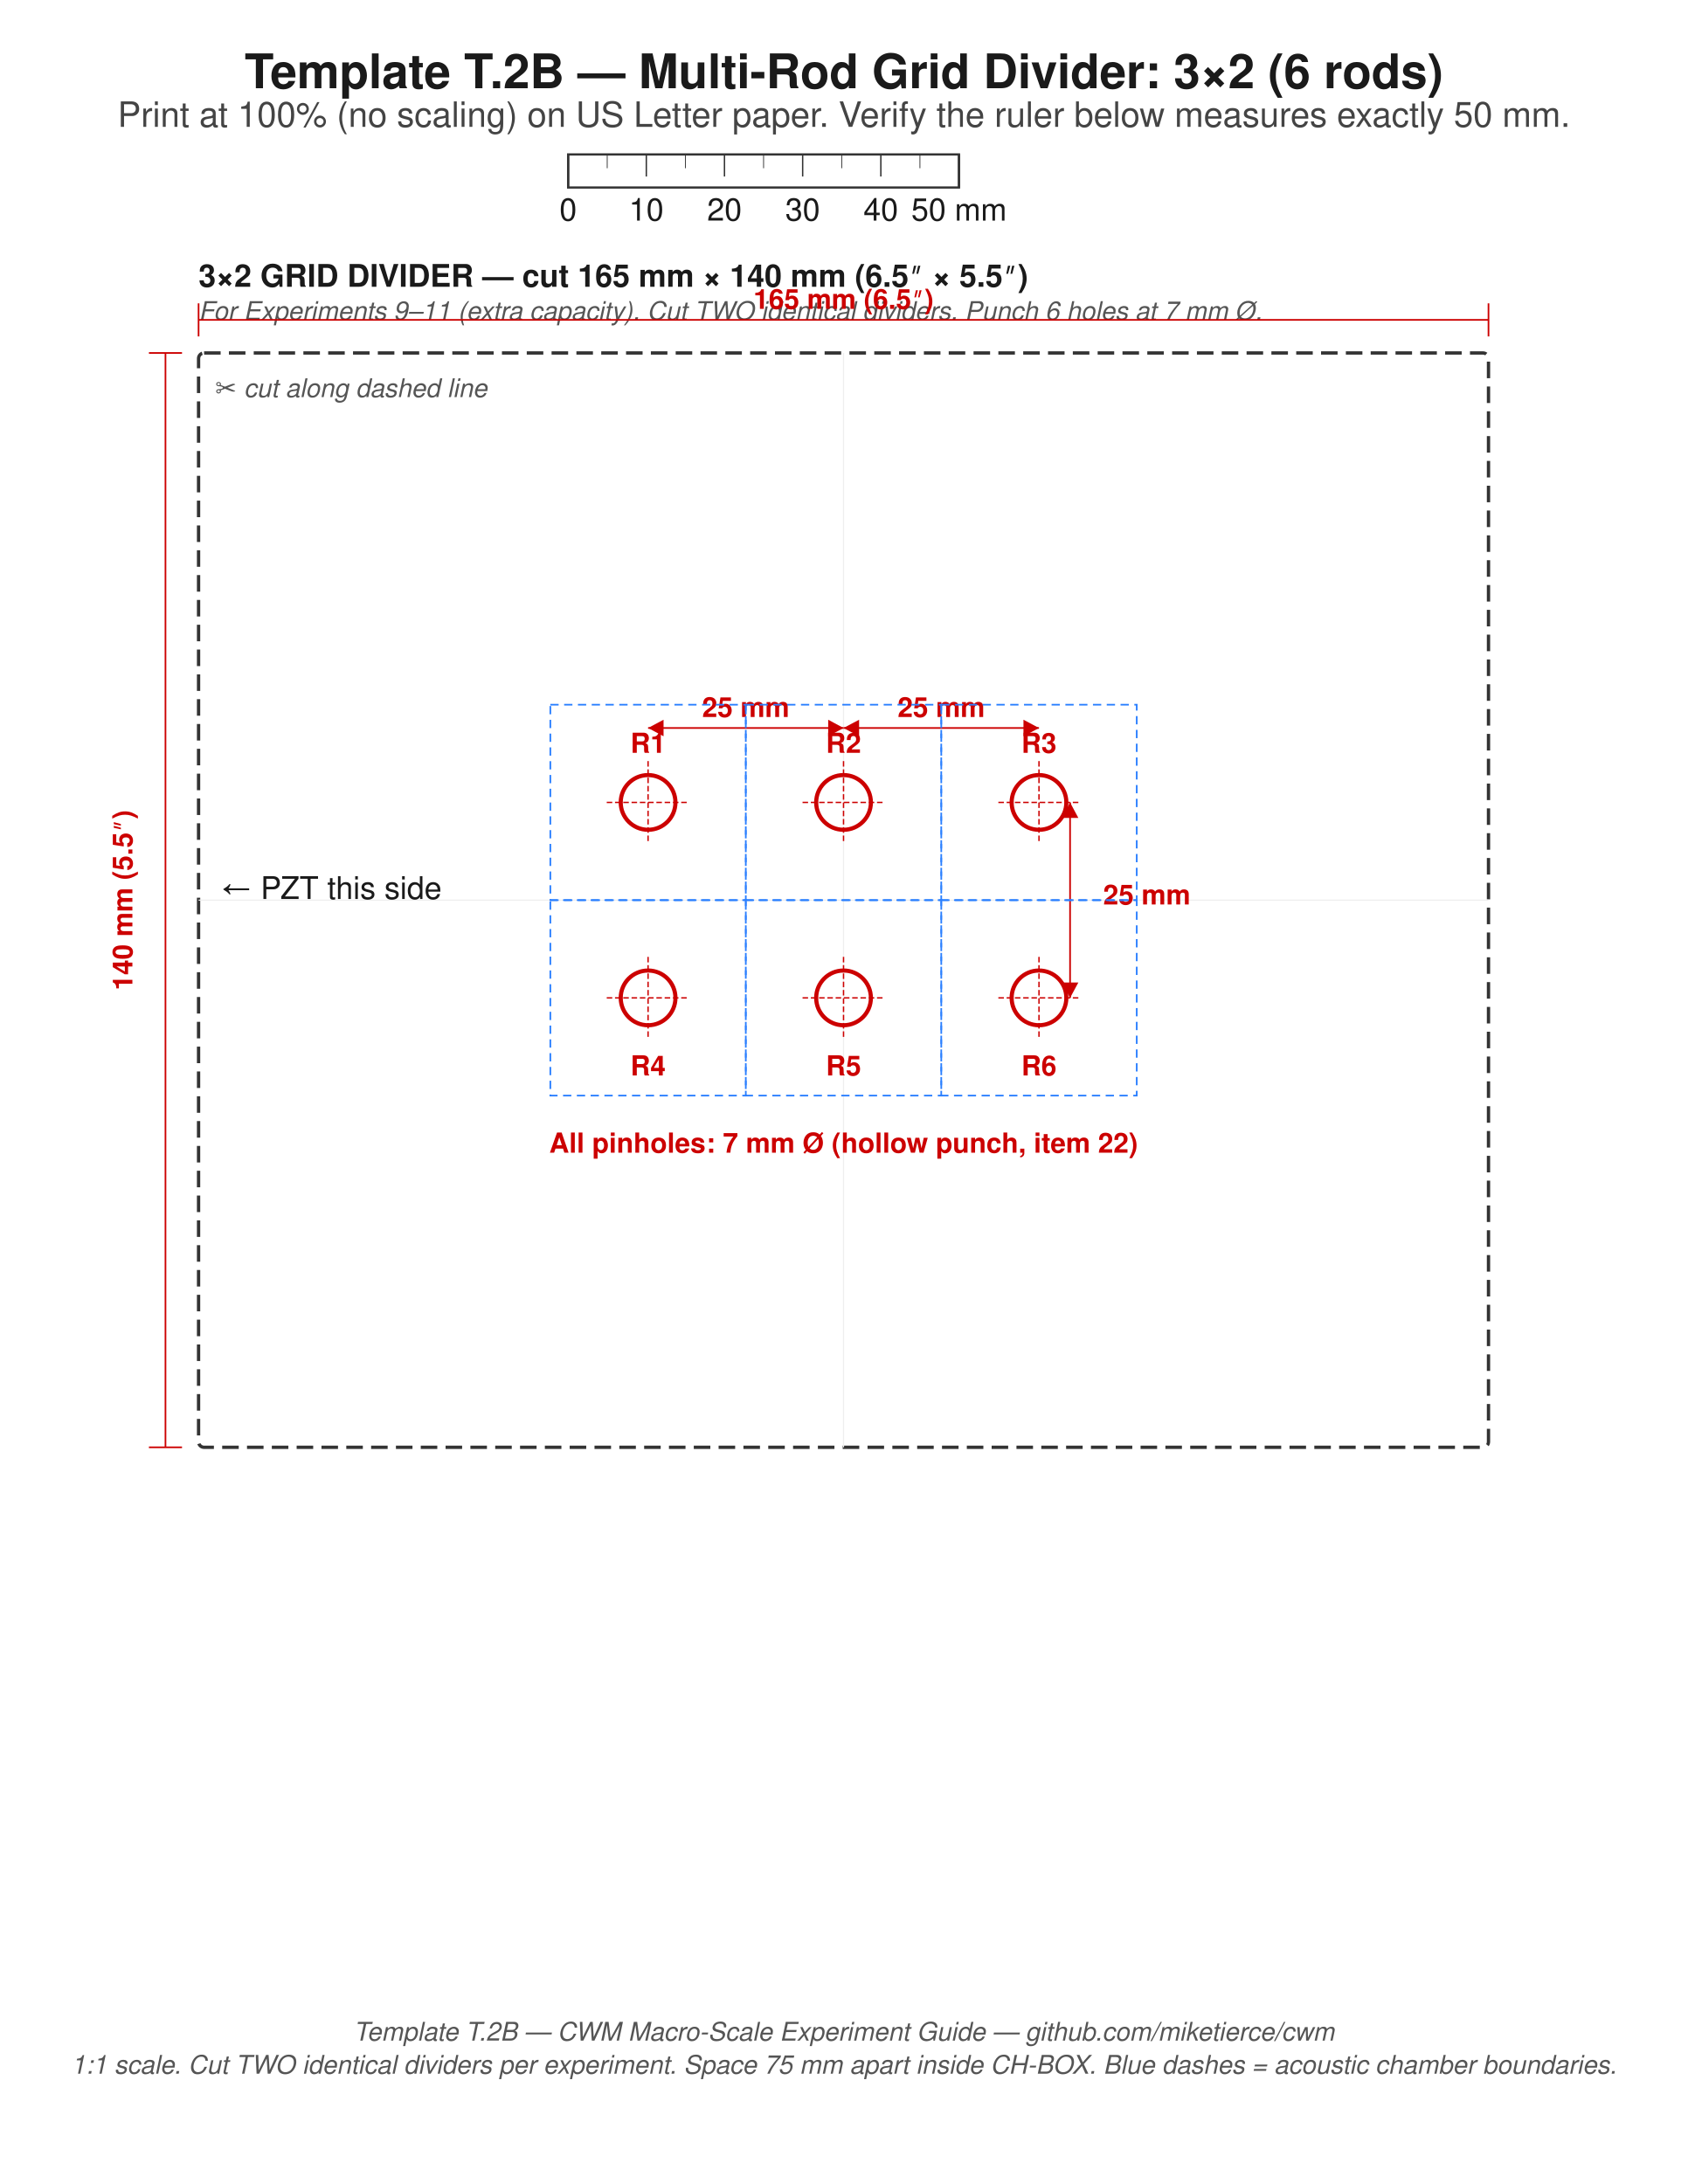
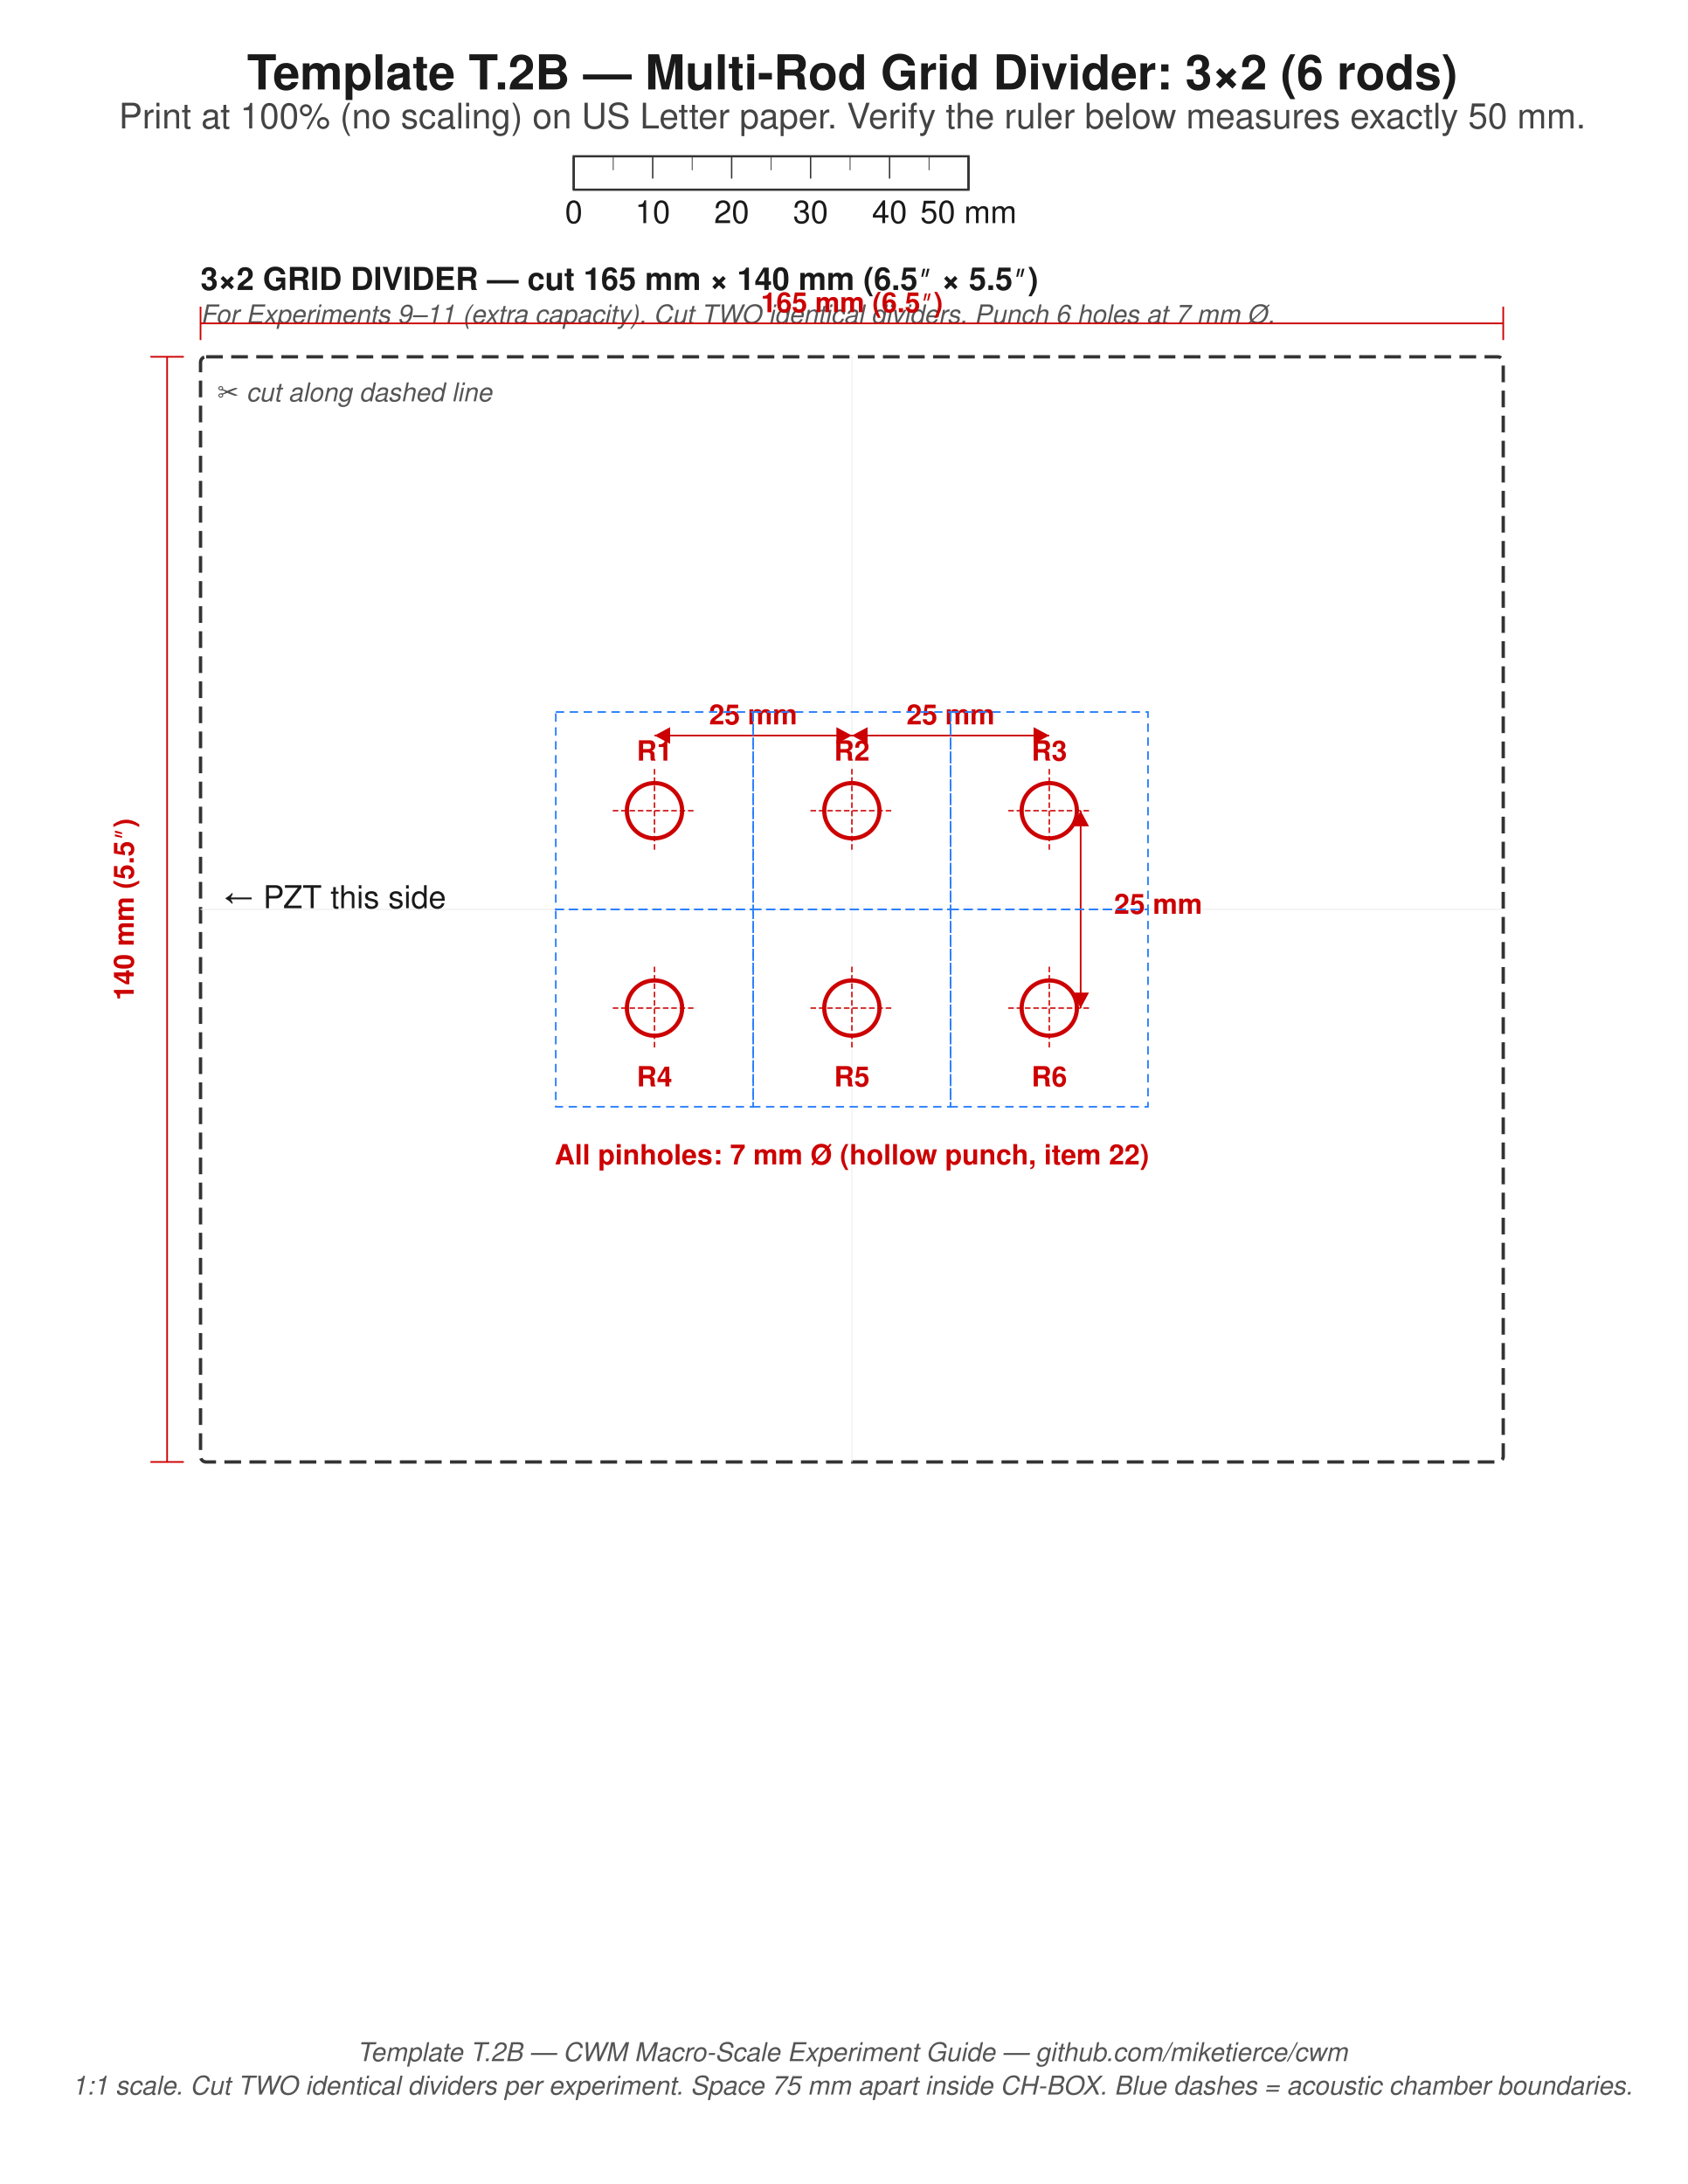
- <svg xmlns="http://www.w3.org/2000/svg" viewBox="0 0 612 792" width="8.5in" height="11in">
+ <svg xmlns="http://www.w3.org/2000/svg" viewBox="0 0 606 784" width="8.5in" height="11in">
  <style>
    text { font-family: 'Helvetica Neue', Helvetica, Arial, sans-serif; }
    .title { font-size: 13pt; font-weight: 700; fill: #1a1a1a; }
    .subtitle { font-size: 9.5pt; fill: #444; }
    .label { font-size: 8.5pt; fill: #1a1a1a; }
    .dim { font-size: 7.5pt; fill: #c00; font-weight: 600; }
    .note { font-size: 7pt; fill: #555; font-style: italic; }
    .cut-line { stroke: #333; stroke-width: 1.2; stroke-dasharray: 6,3; fill: none; }
    .dim-line { stroke: #c00; stroke-width: 0.6; fill: none; }
    .dim-arrow { fill: #c00; stroke: none; }
    .pinhole { fill: none; stroke: #c00; stroke-width: 1.5; }
    .crosshair { stroke: #c00; stroke-width: 0.5; stroke-dasharray: 2,1; }
    .chamber { fill: none; stroke: #2a7fff; stroke-width: 0.6; stroke-dasharray: 3,2; }
  </style>
  <text x="306" y="32" text-anchor="middle" class="title">Template T.2B — Multi-Rod Grid Divider: 3×2 (6 rods)</text>
  <text x="306" y="46" text-anchor="middle" class="subtitle">Print at 100% (no scaling) on US Letter paper. Verify the ruler below measures exactly 50 mm.</text>
  <g transform="translate(206, 56)">
    <rect x="0" y="0" width="141.73" height="12" fill="none" stroke="#333" stroke-width="0.8" />
    <line x1="0" y1="0" x2="0" y2="12" stroke="#333" stroke-width="0.8" />
    <line x1="141.73" y1="0" x2="141.73" y2="12" stroke="#333" stroke-width="0.8" />
    <line x1="28.35" y1="0" x2="28.35" y2="8" stroke="#333" stroke-width="0.5" />
    <line x1="56.69" y1="0" x2="56.69" y2="8" stroke="#333" stroke-width="0.5" />
    <line x1="85.04" y1="0" x2="85.04" y2="8" stroke="#333" stroke-width="0.5" />
    <line x1="113.39" y1="0" x2="113.39" y2="8" stroke="#333" stroke-width="0.5" />
    <line x1="14.17" y1="0" x2="14.17" y2="5" stroke="#333" stroke-width="0.3" />
    <line x1="42.52" y1="0" x2="42.52" y2="5" stroke="#333" stroke-width="0.3" />
    <line x1="70.87" y1="0" x2="70.87" y2="5" stroke="#333" stroke-width="0.3" />
    <line x1="99.21" y1="0" x2="99.21" y2="5" stroke="#333" stroke-width="0.3" />
    <line x1="127.56" y1="0" x2="127.56" y2="5" stroke="#333" stroke-width="0.3" />
    <text x="0" y="24" class="label" text-anchor="middle">0</text>
    <text x="28.35" y="24" class="label" text-anchor="middle">10</text>
    <text x="56.69" y="24" class="label" text-anchor="middle">20</text>
    <text x="85.04" y="24" class="label" text-anchor="middle">30</text>
    <text x="113.39" y="24" class="label" text-anchor="middle">40</text>
    <text x="141.73" y="24" class="label" text-anchor="middle">50 mm</text>
  </g>
  <text x="72" y="104" class="label" font-weight="700">3×2 GRID DIVIDER — cut 165 mm × 140 mm (6.5″ × 5.5″)</text>
  <text x="72" y="116" class="note">For Experiments 9–11 (extra capacity). Cut TWO identical dividers. Punch 6 holes at 7 mm Ø.</text>
  <g transform="translate(72, 128)">
    <rect x="0" y="0" width="467.72" height="396.85" class="cut-line" rx="2" />
    <line x1="0" y1="-12" x2="467.72" y2="-12" class="dim-line" />
    <line x1="0" y1="-18" x2="0" y2="-6" class="dim-line" />
    <line x1="467.72" y1="-18" x2="467.72" y2="-6" class="dim-line" />
    <text x="233.86" y="-16" text-anchor="middle" class="dim">165 mm (6.5″)</text>
    <line x1="-12" y1="0" x2="-12" y2="396.85" class="dim-line" />
    <line x1="-18" y1="0" x2="-6" y2="0" class="dim-line" />
    <line x1="-18" y1="396.85" x2="-6" y2="396.85" class="dim-line" />
    <text x="-24" y="198.43" text-anchor="middle" class="dim" transform="rotate(-90, -24, 198.43)">140 mm (5.5″)</text>
    <line x1="0" y1="198.43" x2="467.72" y2="198.43" stroke="#eee" stroke-width="0.4" />
    <line x1="233.86" y1="0" x2="233.86" y2="396.85" stroke="#eee" stroke-width="0.4" />
    <circle cx="162.99" cy="162.99" r="9.92" class="pinhole" />
    <line x1="148" y1="162.99" x2="178" y2="162.99" class="crosshair" />
    <line x1="162.99" y1="148" x2="162.99" y2="178" class="crosshair" />
    <text x="162.99" y="145" text-anchor="middle" class="dim">R1</text>
    <circle cx="233.86" cy="162.99" r="9.92" class="pinhole" />
    <line x1="219" y1="162.99" x2="249" y2="162.99" class="crosshair" />
    <line x1="233.86" y1="148" x2="233.86" y2="178" class="crosshair" />
    <text x="233.86" y="145" text-anchor="middle" class="dim">R2</text>
    <circle cx="304.73" cy="162.99" r="9.92" class="pinhole" />
    <line x1="290" y1="162.99" x2="320" y2="162.99" class="crosshair" />
    <line x1="304.73" y1="148" x2="304.73" y2="178" class="crosshair" />
    <text x="304.73" y="145" text-anchor="middle" class="dim">R3</text>
    <circle cx="162.99" cy="233.87" r="9.92" class="pinhole" />
    <line x1="148" y1="233.87" x2="178" y2="233.87" class="crosshair" />
    <line x1="162.99" y1="219" x2="162.99" y2="249" class="crosshair" />
    <text x="162.99" y="262" text-anchor="middle" class="dim">R4</text>
    <circle cx="233.86" cy="233.87" r="9.92" class="pinhole" />
    <line x1="219" y1="233.87" x2="249" y2="233.87" class="crosshair" />
    <line x1="233.86" y1="219" x2="233.86" y2="249" class="crosshair" />
    <text x="233.86" y="262" text-anchor="middle" class="dim">R5</text>
    <circle cx="304.73" cy="233.87" r="9.92" class="pinhole" />
    <line x1="290" y1="233.87" x2="320" y2="233.87" class="crosshair" />
    <line x1="304.73" y1="219" x2="304.73" y2="249" class="crosshair" />
    <text x="304.73" y="262" text-anchor="middle" class="dim">R6</text>
    <line x1="162.99" y1="136" x2="233.86" y2="136" class="dim-line" />
    <polygon points="162.99,136 168.6,133 168.6,139" class="dim-arrow" />
    <polygon points="233.86,136 228.3,133 228.3,139" class="dim-arrow" />
    <text x="198.42" y="132" text-anchor="middle" class="dim">25 mm</text>
    <line x1="233.86" y1="136" x2="304.73" y2="136" class="dim-line" />
    <polygon points="233.86,136 239.5,133 239.5,139" class="dim-arrow" />
    <polygon points="304.73,136 299.1,133 299.1,139" class="dim-arrow" />
    <text x="269.30" y="132" text-anchor="middle" class="dim">25 mm</text>
    <line x1="316" y1="162.99" x2="316" y2="233.87" class="dim-line" />
    <polygon points="316,162.99 313,168.6 319,168.6" class="dim-arrow" />
    <polygon points="316,233.87 313,228.3 319,228.3" class="dim-arrow" />
    <text x="328" y="200" text-anchor="start" class="dim">25 mm</text>
    <rect x="127.55" y="127.55" width="70.87" height="70.87" class="chamber" />
    <rect x="198.42" y="127.55" width="70.87" height="70.87" class="chamber" />
    <rect x="269.30" y="127.55" width="70.87" height="70.87" class="chamber" />
    <rect x="127.55" y="198.43" width="70.87" height="70.87" class="chamber" />
    <rect x="198.42" y="198.43" width="70.87" height="70.87" class="chamber" />
    <rect x="269.30" y="198.43" width="70.87" height="70.87" class="chamber" />
    <text x="8" y="198" text-anchor="start" class="label" fill="#2a7fff">← PZT this side</text>
    <text x="233.86" y="290" text-anchor="middle" class="dim">All pinholes: 7 mm Ø (hollow punch, item 22)</text>
    <text x="6" y="16" class="note">✂ cut along dashed line</text>
  </g>
  <text x="306" y="740" text-anchor="middle" class="note">Template T.2B — CWM Macro-Scale Experiment Guide — github.com/miketierce/cwm</text>
  <text x="306" y="752" text-anchor="middle" class="note">1:1 scale. Cut TWO identical dividers per experiment. Space 75 mm apart inside CH-BOX. Blue dashes = acoustic chamber boundaries.</text>
</svg>
